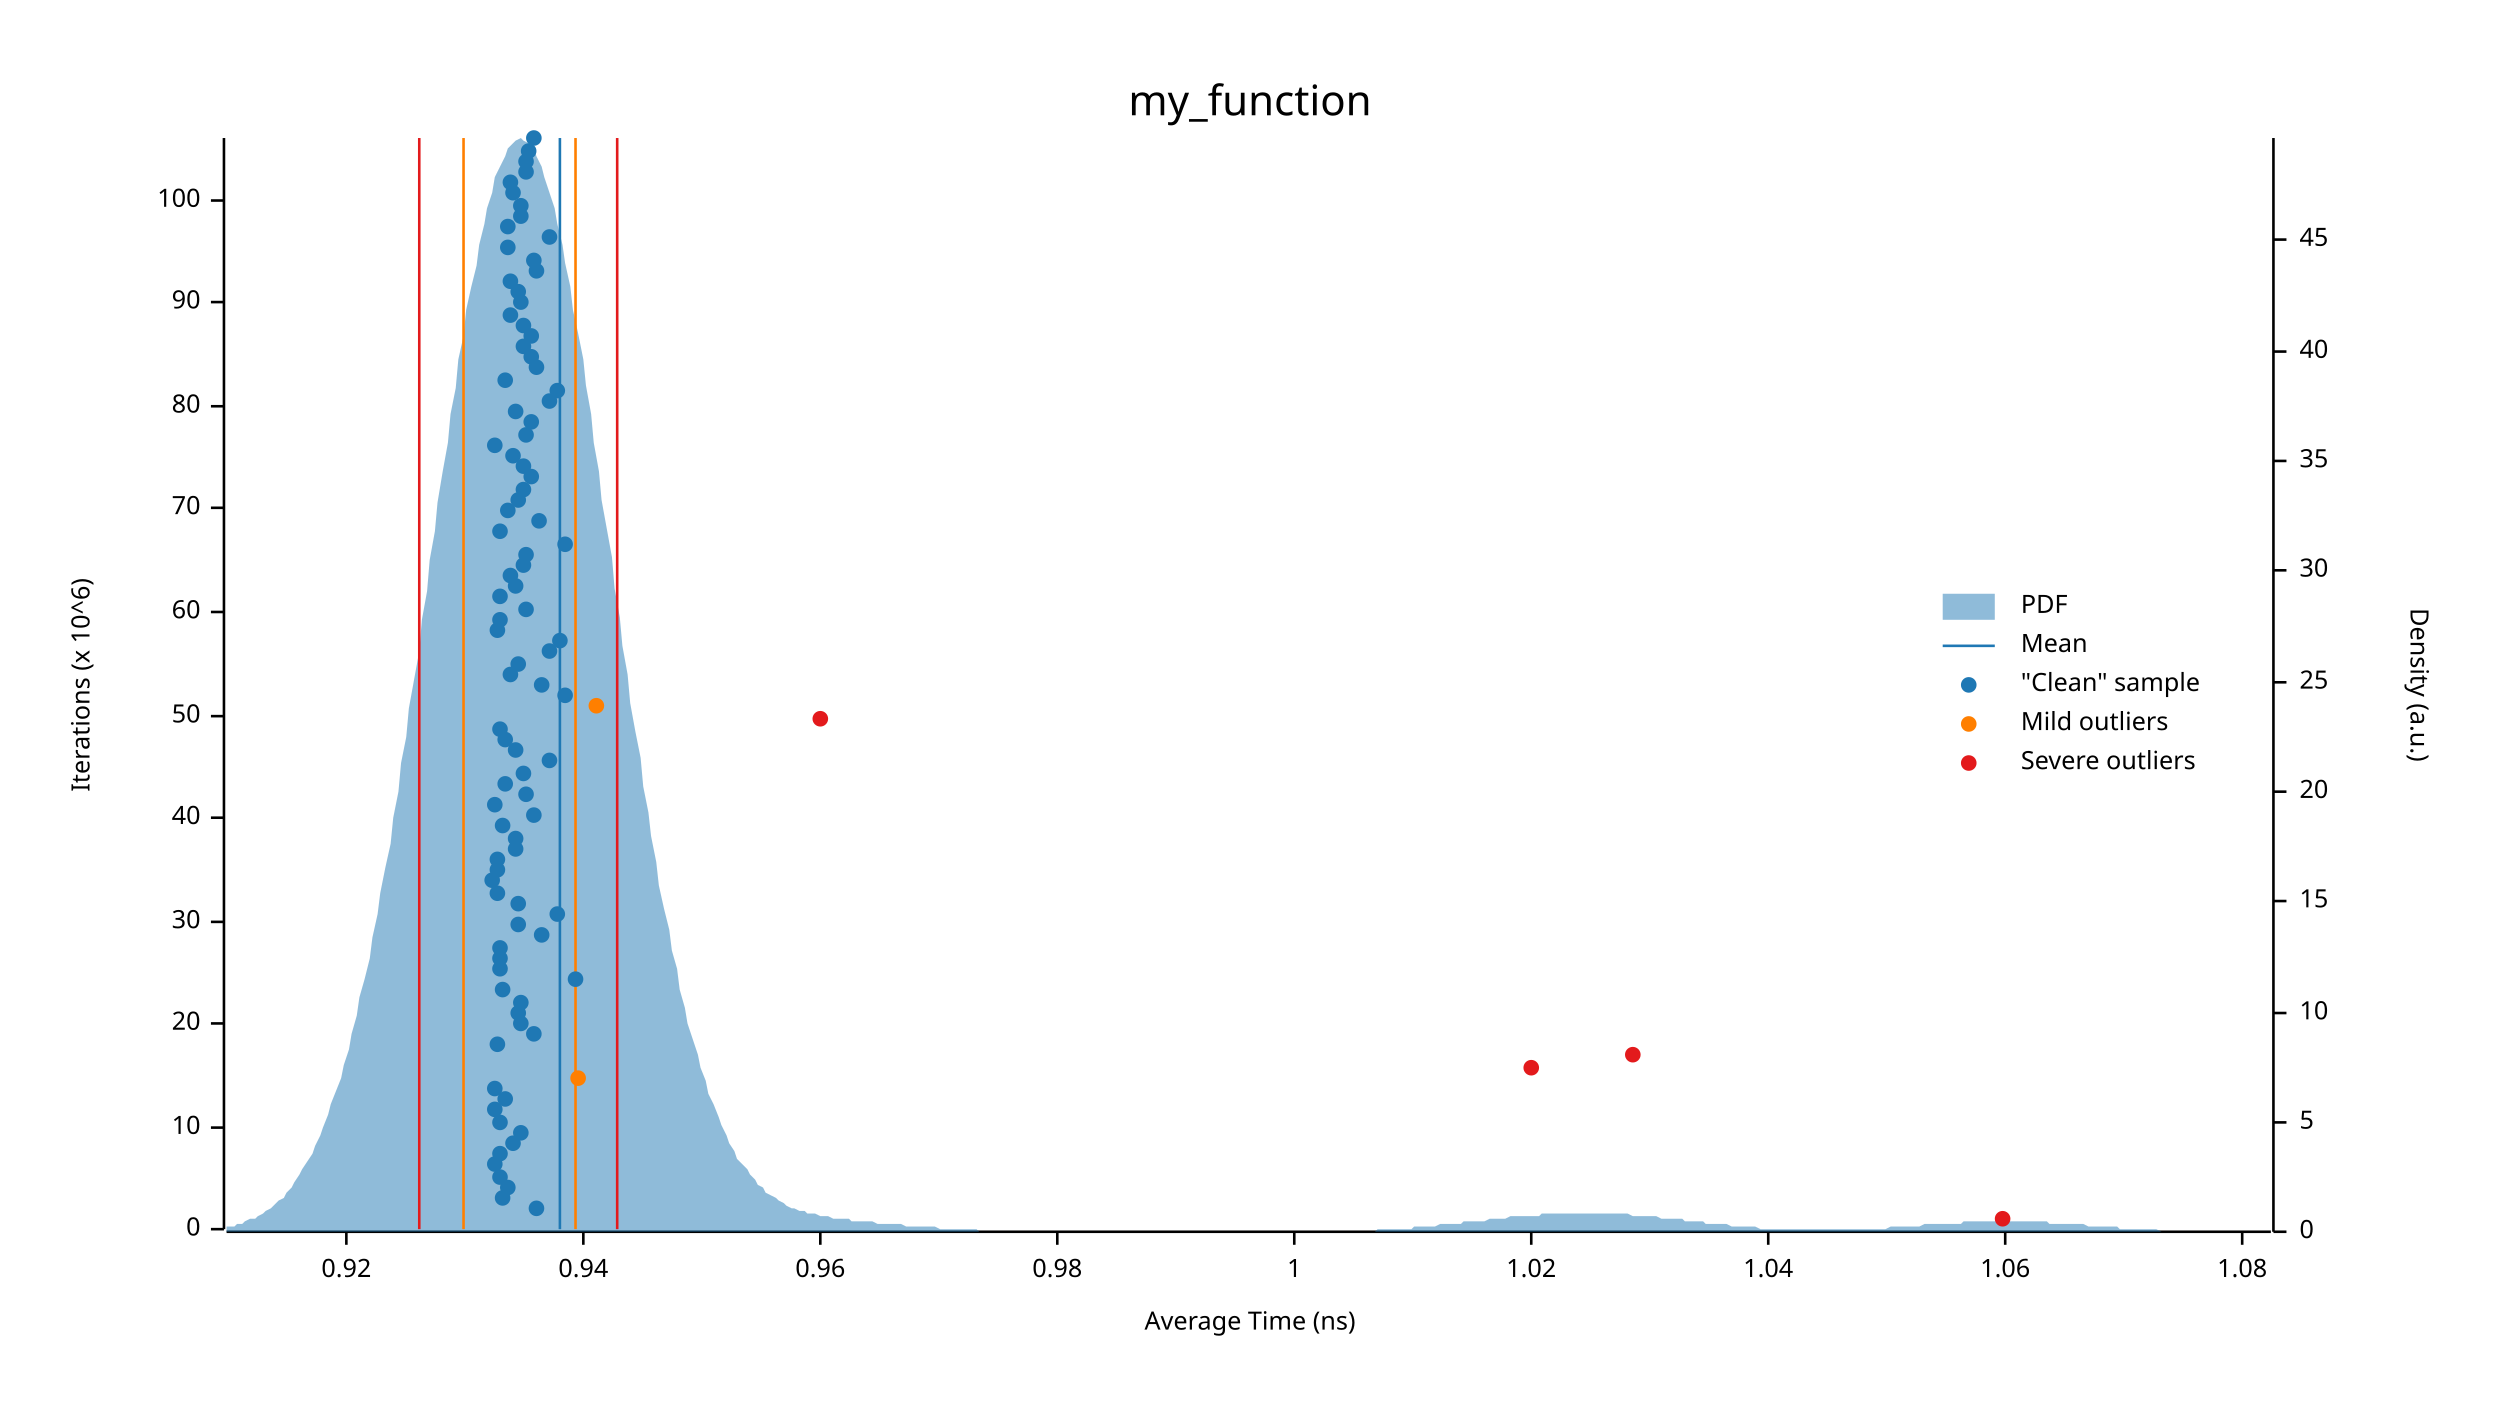
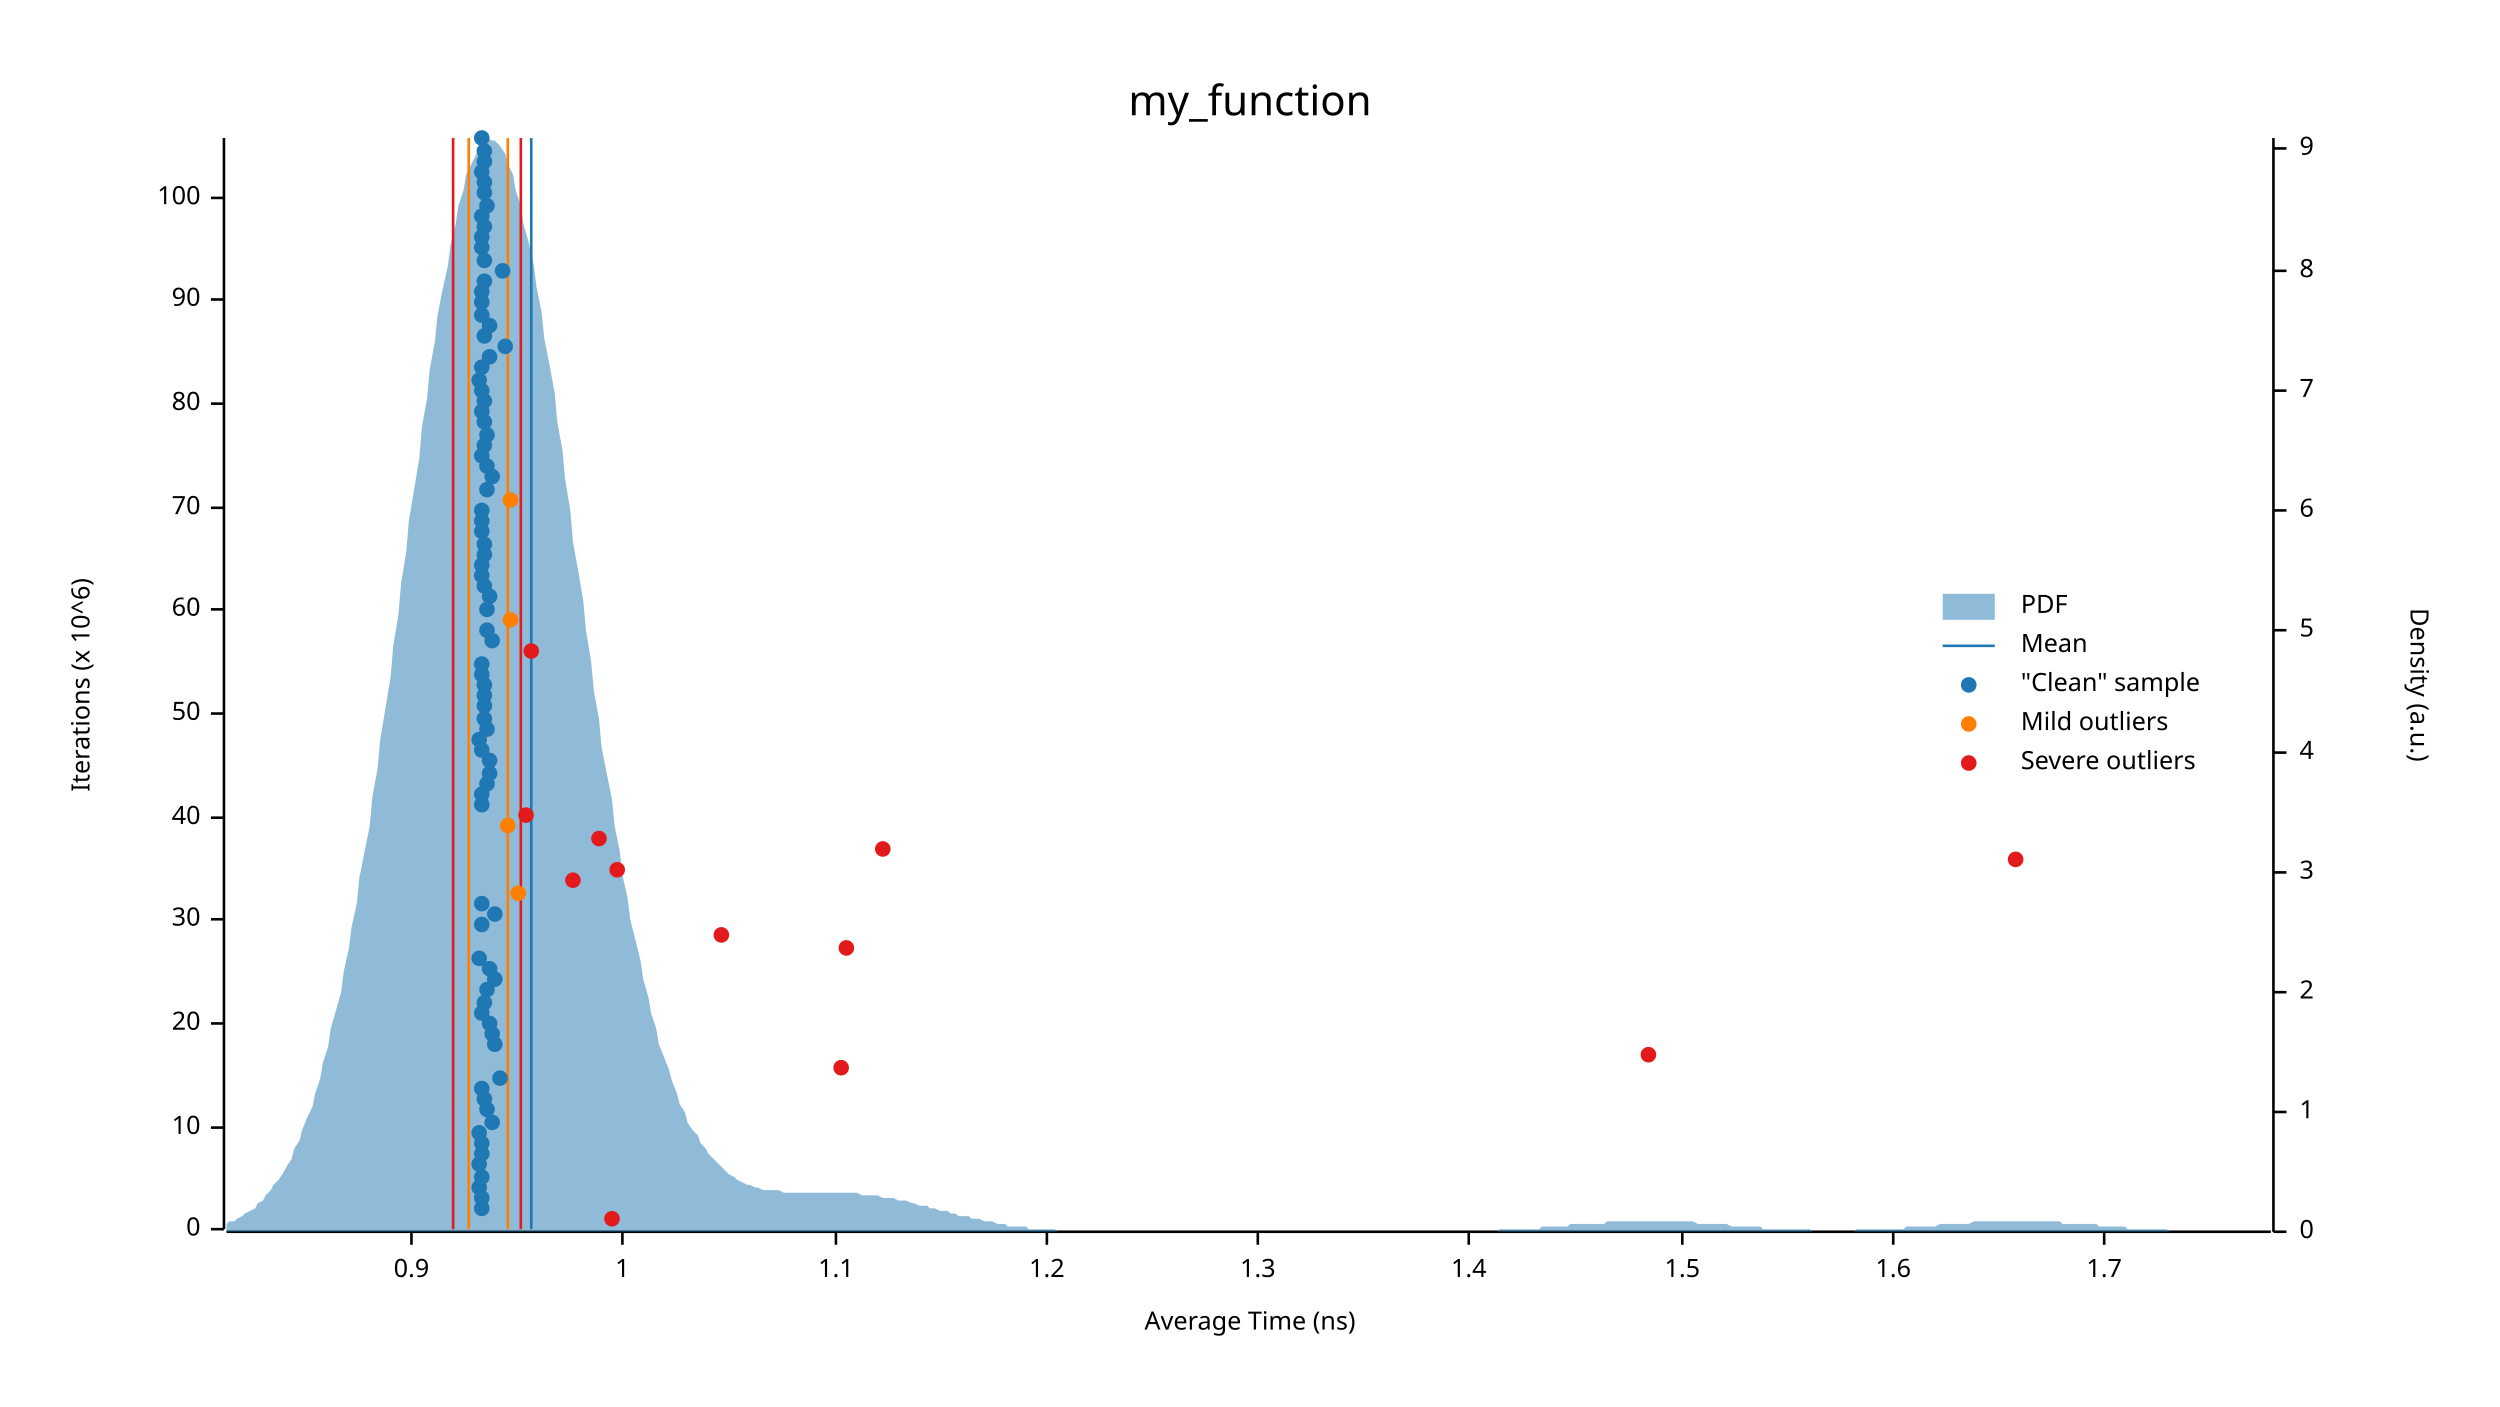
<svg xmlns="http://www.w3.org/2000/svg" width="960" height="540" viewBox="0 0 960 540">
  <text x="480" y="32" dy="0.76em" text-anchor="middle" font-family="sans-serif" font-size="16.129" opacity="1" fill="#000000">
my_function
</text>
  <text x="27" y="263" dy="0.76em" text-anchor="middle" font-family="sans-serif" font-size="9.677" opacity="1" fill="#000000" transform="rotate(270, 27, 263)">
Iterations (x 10^6)
</text>
  <text x="480" y="513" dy="-0.5ex" text-anchor="middle" font-family="sans-serif" font-size="9.677" opacity="1" fill="#000000">
Average Time (ns)
</text>
  <polyline fill="none" opacity="1" stroke="#000000" stroke-width="1" points="86,53 86,472 " />
  <text x="77" y="472" dy="0.5ex" text-anchor="end" font-family="sans-serif" font-size="9.677" opacity="1" fill="#000000">
0
</text>
  <polyline fill="none" opacity="1" stroke="#000000" stroke-width="1" points="81,472 86,472 " />
  <text x="77" y="433" dy="0.5ex" text-anchor="end" font-family="sans-serif" font-size="9.677" opacity="1" fill="#000000">
10
</text>
  <polyline fill="none" opacity="1" stroke="#000000" stroke-width="1" points="81,433 86,433 " />
  <text x="77" y="393" dy="0.5ex" text-anchor="end" font-family="sans-serif" font-size="9.677" opacity="1" fill="#000000">
20
</text>
  <polyline fill="none" opacity="1" stroke="#000000" stroke-width="1" points="81,393 86,393 " />
-   <text x="77" y="354" dy="0.5ex" text-anchor="end" font-family="sans-serif" font-size="9.677" opacity="1" fill="#000000">
+   <text x="77" y="353" dy="0.5ex" text-anchor="end" font-family="sans-serif" font-size="9.677" opacity="1" fill="#000000">
30
</text>
-   <polyline fill="none" opacity="1" stroke="#000000" stroke-width="1" points="81,354 86,354 " />
+   <polyline fill="none" opacity="1" stroke="#000000" stroke-width="1" points="81,353 86,353 " />
  <text x="77" y="314" dy="0.5ex" text-anchor="end" font-family="sans-serif" font-size="9.677" opacity="1" fill="#000000">
40
</text>
  <polyline fill="none" opacity="1" stroke="#000000" stroke-width="1" points="81,314 86,314 " />
-   <text x="77" y="275" dy="0.5ex" text-anchor="end" font-family="sans-serif" font-size="9.677" opacity="1" fill="#000000">
+   <text x="77" y="274" dy="0.5ex" text-anchor="end" font-family="sans-serif" font-size="9.677" opacity="1" fill="#000000">
50
</text>
-   <polyline fill="none" opacity="1" stroke="#000000" stroke-width="1" points="81,275 86,275 " />
-   <text x="77" y="235" dy="0.5ex" text-anchor="end" font-family="sans-serif" font-size="9.677" opacity="1" fill="#000000">
+   <polyline fill="none" opacity="1" stroke="#000000" stroke-width="1" points="81,274 86,274 " />
+   <text x="77" y="234" dy="0.5ex" text-anchor="end" font-family="sans-serif" font-size="9.677" opacity="1" fill="#000000">
60
</text>
-   <polyline fill="none" opacity="1" stroke="#000000" stroke-width="1" points="81,235 86,235 " />
+   <polyline fill="none" opacity="1" stroke="#000000" stroke-width="1" points="81,234 86,234 " />
  <text x="77" y="195" dy="0.5ex" text-anchor="end" font-family="sans-serif" font-size="9.677" opacity="1" fill="#000000">
70
</text>
  <polyline fill="none" opacity="1" stroke="#000000" stroke-width="1" points="81,195 86,195 " />
-   <text x="77" y="156" dy="0.5ex" text-anchor="end" font-family="sans-serif" font-size="9.677" opacity="1" fill="#000000">
+   <text x="77" y="155" dy="0.5ex" text-anchor="end" font-family="sans-serif" font-size="9.677" opacity="1" fill="#000000">
80
</text>
-   <polyline fill="none" opacity="1" stroke="#000000" stroke-width="1" points="81,156 86,156 " />
-   <text x="77" y="116" dy="0.5ex" text-anchor="end" font-family="sans-serif" font-size="9.677" opacity="1" fill="#000000">
+   <polyline fill="none" opacity="1" stroke="#000000" stroke-width="1" points="81,155 86,155 " />
+   <text x="77" y="115" dy="0.5ex" text-anchor="end" font-family="sans-serif" font-size="9.677" opacity="1" fill="#000000">
90
</text>
-   <polyline fill="none" opacity="1" stroke="#000000" stroke-width="1" points="81,116 86,116 " />
-   <text x="77" y="77" dy="0.5ex" text-anchor="end" font-family="sans-serif" font-size="9.677" opacity="1" fill="#000000">
+   <polyline fill="none" opacity="1" stroke="#000000" stroke-width="1" points="81,115 86,115 " />
+   <text x="77" y="76" dy="0.5ex" text-anchor="end" font-family="sans-serif" font-size="9.677" opacity="1" fill="#000000">
100
</text>
-   <polyline fill="none" opacity="1" stroke="#000000" stroke-width="1" points="81,77 86,77 " />
+   <polyline fill="none" opacity="1" stroke="#000000" stroke-width="1" points="81,76 86,76 " />
  <polyline fill="none" opacity="1" stroke="#000000" stroke-width="1" points="87,473 872,473 " />
-   <text x="133" y="483" dy="0.76em" text-anchor="middle" font-family="sans-serif" font-size="9.677" opacity="1" fill="#000000">
- 0.92
- </text>
-   <polyline fill="none" opacity="1" stroke="#000000" stroke-width="1" points="133,473 133,478 " />
-   <text x="224" y="483" dy="0.76em" text-anchor="middle" font-family="sans-serif" font-size="9.677" opacity="1" fill="#000000">
- 0.94
- </text>
-   <polyline fill="none" opacity="1" stroke="#000000" stroke-width="1" points="224,473 224,478 " />
-   <text x="315" y="483" dy="0.76em" text-anchor="middle" font-family="sans-serif" font-size="9.677" opacity="1" fill="#000000">
- 0.96
- </text>
-   <polyline fill="none" opacity="1" stroke="#000000" stroke-width="1" points="315,473 315,478 " />
-   <text x="406" y="483" dy="0.76em" text-anchor="middle" font-family="sans-serif" font-size="9.677" opacity="1" fill="#000000">
- 0.98
- </text>
-   <polyline fill="none" opacity="1" stroke="#000000" stroke-width="1" points="406,473 406,478 " />
-   <text x="497" y="483" dy="0.76em" text-anchor="middle" font-family="sans-serif" font-size="9.677" opacity="1" fill="#000000">
+   <text x="158" y="483" dy="0.76em" text-anchor="middle" font-family="sans-serif" font-size="9.677" opacity="1" fill="#000000">
+ 0.9
+ </text>
+   <polyline fill="none" opacity="1" stroke="#000000" stroke-width="1" points="158,473 158,478 " />
+   <text x="239" y="483" dy="0.76em" text-anchor="middle" font-family="sans-serif" font-size="9.677" opacity="1" fill="#000000">
1
</text>
-   <polyline fill="none" opacity="1" stroke="#000000" stroke-width="1" points="497,473 497,478 " />
-   <text x="588" y="483" dy="0.76em" text-anchor="middle" font-family="sans-serif" font-size="9.677" opacity="1" fill="#000000">
- 1.02
- </text>
-   <polyline fill="none" opacity="1" stroke="#000000" stroke-width="1" points="588,473 588,478 " />
-   <text x="679" y="483" dy="0.76em" text-anchor="middle" font-family="sans-serif" font-size="9.677" opacity="1" fill="#000000">
- 1.04
- </text>
-   <polyline fill="none" opacity="1" stroke="#000000" stroke-width="1" points="679,473 679,478 " />
-   <text x="770" y="483" dy="0.76em" text-anchor="middle" font-family="sans-serif" font-size="9.677" opacity="1" fill="#000000">
- 1.06
- </text>
-   <polyline fill="none" opacity="1" stroke="#000000" stroke-width="1" points="770,473 770,478 " />
-   <text x="861" y="483" dy="0.76em" text-anchor="middle" font-family="sans-serif" font-size="9.677" opacity="1" fill="#000000">
- 1.08
- </text>
-   <polyline fill="none" opacity="1" stroke="#000000" stroke-width="1" points="861,473 861,478 " />
+   <polyline fill="none" opacity="1" stroke="#000000" stroke-width="1" points="239,473 239,478 " />
+   <text x="321" y="483" dy="0.76em" text-anchor="middle" font-family="sans-serif" font-size="9.677" opacity="1" fill="#000000">
+ 1.1
+ </text>
+   <polyline fill="none" opacity="1" stroke="#000000" stroke-width="1" points="321,473 321,478 " />
+   <text x="402" y="483" dy="0.76em" text-anchor="middle" font-family="sans-serif" font-size="9.677" opacity="1" fill="#000000">
+ 1.2
+ </text>
+   <polyline fill="none" opacity="1" stroke="#000000" stroke-width="1" points="402,473 402,478 " />
+   <text x="483" y="483" dy="0.76em" text-anchor="middle" font-family="sans-serif" font-size="9.677" opacity="1" fill="#000000">
+ 1.3
+ </text>
+   <polyline fill="none" opacity="1" stroke="#000000" stroke-width="1" points="483,473 483,478 " />
+   <text x="564" y="483" dy="0.76em" text-anchor="middle" font-family="sans-serif" font-size="9.677" opacity="1" fill="#000000">
+ 1.4
+ </text>
+   <polyline fill="none" opacity="1" stroke="#000000" stroke-width="1" points="564,473 564,478 " />
+   <text x="646" y="483" dy="0.76em" text-anchor="middle" font-family="sans-serif" font-size="9.677" opacity="1" fill="#000000">
+ 1.5
+ </text>
+   <polyline fill="none" opacity="1" stroke="#000000" stroke-width="1" points="646,473 646,478 " />
+   <text x="727" y="483" dy="0.76em" text-anchor="middle" font-family="sans-serif" font-size="9.677" opacity="1" fill="#000000">
+ 1.6
+ </text>
+   <polyline fill="none" opacity="1" stroke="#000000" stroke-width="1" points="727,473 727,478 " />
+   <text x="808" y="483" dy="0.76em" text-anchor="middle" font-family="sans-serif" font-size="9.677" opacity="1" fill="#000000">
+ 1.7
+ </text>
+   <polyline fill="none" opacity="1" stroke="#000000" stroke-width="1" points="808,473 808,478 " />
  <text x="933" y="263" dy="0.76em" text-anchor="middle" font-family="sans-serif" font-size="9.677" opacity="1" fill="#000000" transform="rotate(90, 933, 263)">
Density (a.u.)
</text>
  <polyline fill="none" opacity="1" stroke="#000000" stroke-width="1" points="873,53 873,473 " />
  <text x="883" y="473" dy="0.5ex" text-anchor="start" font-family="sans-serif" font-size="9.677" opacity="1" fill="#000000">
0
</text>
  <polyline fill="none" opacity="1" stroke="#000000" stroke-width="1" points="873,473 878,473 " />
-   <text x="883" y="431" dy="0.5ex" text-anchor="start" font-family="sans-serif" font-size="9.677" opacity="1" fill="#000000">
+   <text x="883" y="427" dy="0.5ex" text-anchor="start" font-family="sans-serif" font-size="9.677" opacity="1" fill="#000000">
+ 1
+ </text>
+   <polyline fill="none" opacity="1" stroke="#000000" stroke-width="1" points="873,427 878,427 " />
+   <text x="883" y="381" dy="0.5ex" text-anchor="start" font-family="sans-serif" font-size="9.677" opacity="1" fill="#000000">
+ 2
+ </text>
+   <polyline fill="none" opacity="1" stroke="#000000" stroke-width="1" points="873,381 878,381 " />
+   <text x="883" y="335" dy="0.5ex" text-anchor="start" font-family="sans-serif" font-size="9.677" opacity="1" fill="#000000">
+ 3
+ </text>
+   <polyline fill="none" opacity="1" stroke="#000000" stroke-width="1" points="873,335 878,335 " />
+   <text x="883" y="289" dy="0.5ex" text-anchor="start" font-family="sans-serif" font-size="9.677" opacity="1" fill="#000000">
+ 4
+ </text>
+   <polyline fill="none" opacity="1" stroke="#000000" stroke-width="1" points="873,289 878,289 " />
+   <text x="883" y="242" dy="0.5ex" text-anchor="start" font-family="sans-serif" font-size="9.677" opacity="1" fill="#000000">
5
</text>
-   <polyline fill="none" opacity="1" stroke="#000000" stroke-width="1" points="873,431 878,431 " />
-   <text x="883" y="389" dy="0.5ex" text-anchor="start" font-family="sans-serif" font-size="9.677" opacity="1" fill="#000000">
- 10
- </text>
-   <polyline fill="none" opacity="1" stroke="#000000" stroke-width="1" points="873,389 878,389 " />
-   <text x="883" y="346" dy="0.5ex" text-anchor="start" font-family="sans-serif" font-size="9.677" opacity="1" fill="#000000">
- 15
- </text>
-   <polyline fill="none" opacity="1" stroke="#000000" stroke-width="1" points="873,346 878,346 " />
-   <text x="883" y="304" dy="0.5ex" text-anchor="start" font-family="sans-serif" font-size="9.677" opacity="1" fill="#000000">
- 20
- </text>
-   <polyline fill="none" opacity="1" stroke="#000000" stroke-width="1" points="873,304 878,304 " />
-   <text x="883" y="262" dy="0.5ex" text-anchor="start" font-family="sans-serif" font-size="9.677" opacity="1" fill="#000000">
- 25
- </text>
-   <polyline fill="none" opacity="1" stroke="#000000" stroke-width="1" points="873,262 878,262 " />
-   <text x="883" y="219" dy="0.5ex" text-anchor="start" font-family="sans-serif" font-size="9.677" opacity="1" fill="#000000">
- 30
- </text>
-   <polyline fill="none" opacity="1" stroke="#000000" stroke-width="1" points="873,219 878,219 " />
-   <text x="883" y="177" dy="0.5ex" text-anchor="start" font-family="sans-serif" font-size="9.677" opacity="1" fill="#000000">
- 35
- </text>
-   <polyline fill="none" opacity="1" stroke="#000000" stroke-width="1" points="873,177 878,177 " />
-   <text x="883" y="135" dy="0.5ex" text-anchor="start" font-family="sans-serif" font-size="9.677" opacity="1" fill="#000000">
- 40
- </text>
-   <polyline fill="none" opacity="1" stroke="#000000" stroke-width="1" points="873,135 878,135 " />
-   <text x="883" y="92" dy="0.5ex" text-anchor="start" font-family="sans-serif" font-size="9.677" opacity="1" fill="#000000">
- 45
- </text>
-   <polyline fill="none" opacity="1" stroke="#000000" stroke-width="1" points="873,92 878,92 " />
-   <polygon opacity="0.5" fill="#1F78B4" points="87,471 88,471 90,471 91,470 93,470 94,469 96,468 98,468 99,467 101,466 102,465 104,464 105,463 107,461 109,460 110,458 112,456 113,454 115,451 116,449 118,446 120,443 121,440 123,436 124,433 126,428 127,424 129,419 131,414 132,409 134,403 135,397 137,390 138,383 140,376 142,368 143,360 145,351 146,343 148,333 150,324 151,314 153,304 154,293 156,283 157,272 159,261 161,250 162,238 164,227 165,215 167,204 168,193 170,181 172,170 173,159 175,149 176,138 178,129 179,119 181,110 183,102 184,94 186,86 187,80 189,74 190,68 192,64 194,60 195,57 197,55 198,54 200,53 201,54 203,55 205,57 206,60 208,64 209,68 211,74 213,80 214,86 216,94 217,101 219,110 220,119 222,128 224,138 225,148 227,159 228,170 230,181 231,192 233,203 235,214 236,226 238,237 239,248 241,259 242,270 244,281 246,291 247,302 249,312 250,321 252,331 253,340 255,349 257,357 258,365 260,372 261,380 263,387 264,393 266,399 268,405 269,410 271,415 272,420 274,424 276,429 277,432 279,436 280,439 282,442 283,445 285,447 287,449 288,451 290,453 291,455 293,456 294,458 296,459 298,460 299,461 301,462 302,463 304,464 305,464 307,465 309,465 310,466 312,466 313,466 315,467 316,467 318,467 320,468 321,468 323,468 324,468 326,468 327,469 329,469 331,469 332,469 334,469 335,469 337,470 339,470 340,470 342,470 343,470 345,470 346,470 348,471 350,471 351,471 353,471 354,471 356,471 357,471 359,471 361,472 362,472 364,472 365,472 367,472 368,472 370,472 372,472 373,472 375,472 376,473 378,473 379,473 381,473 383,473 384,473 386,473 387,473 389,473 391,473 392,473 394,473 395,473 397,473 398,473 400,473 402,473 403,473 405,473 406,473 408,473 409,473 411,473 413,473 414,473 416,473 417,473 419,473 420,473 422,473 424,473 425,473 427,473 428,473 430,473 431,473 433,473 435,473 436,473 438,473 439,473 441,473 442,473 444,473 446,473 447,473 449,473 450,473 452,473 454,473 455,473 457,473 458,473 460,473 461,473 463,473 465,473 466,473 468,473 469,473 471,473 472,473 474,473 476,473 477,473 479,473 480,473 482,473 483,473 485,473 487,473 488,473 490,473 491,473 493,473 494,473 496,473 498,473 499,473 501,473 502,473 504,473 505,473 507,473 509,473 510,473 512,473 513,473 515,473 517,473 518,473 520,473 521,473 523,473 524,473 526,473 528,473 529,472 531,472 532,472 534,472 535,472 537,472 539,472 540,472 542,472 543,471 545,471 546,471 548,471 550,471 551,471 553,470 554,470 556,470 557,470 559,470 561,470 562,469 564,469 565,469 567,469 568,469 570,469 572,468 573,468 575,468 576,468 578,468 580,467 581,467 583,467 584,467 586,467 587,467 589,467 591,467 592,466 594,466 595,466 597,466 598,466 600,466 602,466 603,466 605,466 606,466 608,466 609,466 611,466 613,466 614,466 616,466 617,466 619,466 620,466 622,466 624,466 625,466 627,467 628,467 630,467 632,467 633,467 635,467 636,467 638,468 639,468 641,468 643,468 644,468 646,468 647,469 649,469 650,469 652,469 654,469 655,470 657,470 658,470 660,470 661,470 663,470 665,471 666,471 668,471 669,471 671,471 672,471 674,471 676,472 677,472 679,472 680,472 682,472 683,472 685,472 687,472 688,472 690,472 691,472 693,472 695,472 696,472 698,472 699,472 701,472 702,472 704,472 706,472 707,472 709,472 710,472 712,472 713,472 715,472 717,472 718,472 720,472 721,472 723,472 724,472 726,471 728,471 729,471 731,471 732,471 734,471 735,471 737,471 739,470 740,470 742,470 743,470 745,470 746,470 748,470 750,470 751,470 753,470 754,469 756,469 758,469 759,469 761,469 762,469 764,469 765,469 767,469 769,469 770,469 772,469 773,469 775,469 776,469 778,469 780,469 781,469 783,469 784,469 786,469 787,470 789,470 791,470 792,470 794,470 795,470 797,470 798,470 800,470 802,471 803,471 805,471 806,471 808,471 809,471 811,471 813,471 814,472 816,472 817,472 819,472 821,472 822,472 824,472 825,472 827,472 828,472 830,473 832,473 833,473 835,473 836,473 838,473 839,473 841,473 843,473 844,473 846,473 847,473 849,473 850,473 852,473 854,473 855,473 857,473 858,473 860,473 861,473 863,473 865,473 866,473 868,473 869,473 871,473 873,473 873,473 87,473 " />
-   <polyline fill="none" opacity="1" stroke="#1F78B4" stroke-width="1" points="215,472 215,53 " />
-   <polyline fill="none" opacity="1" stroke="#FF7F00" stroke-width="1" points="178,472 178,53 " />
-   <polyline fill="none" opacity="1" stroke="#FF7F00" stroke-width="1" points="221,472 221,53 " />
-   <polyline fill="none" opacity="1" stroke="#E31A1C" stroke-width="1" points="161,472 161,53 " />
-   <polyline fill="none" opacity="1" stroke="#E31A1C" stroke-width="1" points="237,472 237,53 " />
-   <circle cx="206" cy="464" r="3" opacity="1" fill="#1F78B4" stroke="none" stroke-width="1" />
-   <circle cx="193" cy="460" r="3" opacity="1" fill="#1F78B4" stroke="none" stroke-width="1" />
-   <circle cx="195" cy="456" r="3" opacity="1" fill="#1F78B4" stroke="none" stroke-width="1" />
-   <circle cx="192" cy="452" r="3" opacity="1" fill="#1F78B4" stroke="none" stroke-width="1" />
-   <circle cx="190" cy="447" r="3" opacity="1" fill="#1F78B4" stroke="none" stroke-width="1" />
-   <circle cx="192" cy="443" r="3" opacity="1" fill="#1F78B4" stroke="none" stroke-width="1" />
-   <circle cx="197" cy="439" r="3" opacity="1" fill="#1F78B4" stroke="none" stroke-width="1" />
-   <circle cx="200" cy="435" r="3" opacity="1" fill="#1F78B4" stroke="none" stroke-width="1" />
-   <circle cx="192" cy="431" r="3" opacity="1" fill="#1F78B4" stroke="none" stroke-width="1" />
-   <circle cx="190" cy="426" r="3" opacity="1" fill="#1F78B4" stroke="none" stroke-width="1" />
-   <circle cx="194" cy="422" r="3" opacity="1" fill="#1F78B4" stroke="none" stroke-width="1" />
-   <circle cx="190" cy="418" r="3" opacity="1" fill="#1F78B4" stroke="none" stroke-width="1" />
-   <circle cx="191" cy="401" r="3" opacity="1" fill="#1F78B4" stroke="none" stroke-width="1" />
-   <circle cx="205" cy="397" r="3" opacity="1" fill="#1F78B4" stroke="none" stroke-width="1" />
-   <circle cx="200" cy="393" r="3" opacity="1" fill="#1F78B4" stroke="none" stroke-width="1" />
-   <circle cx="199" cy="389" r="3" opacity="1" fill="#1F78B4" stroke="none" stroke-width="1" />
-   <circle cx="200" cy="385" r="3" opacity="1" fill="#1F78B4" stroke="none" stroke-width="1" />
-   <circle cx="193" cy="380" r="3" opacity="1" fill="#1F78B4" stroke="none" stroke-width="1" />
-   <circle cx="221" cy="376" r="3" opacity="1" fill="#1F78B4" stroke="none" stroke-width="1" />
-   <circle cx="192" cy="372" r="3" opacity="1" fill="#1F78B4" stroke="none" stroke-width="1" />
-   <circle cx="192" cy="368" r="3" opacity="1" fill="#1F78B4" stroke="none" stroke-width="1" />
-   <circle cx="192" cy="364" r="3" opacity="1" fill="#1F78B4" stroke="none" stroke-width="1" />
-   <circle cx="208" cy="359" r="3" opacity="1" fill="#1F78B4" stroke="none" stroke-width="1" />
-   <circle cx="199" cy="355" r="3" opacity="1" fill="#1F78B4" stroke="none" stroke-width="1" />
-   <circle cx="214" cy="351" r="3" opacity="1" fill="#1F78B4" stroke="none" stroke-width="1" />
-   <circle cx="199" cy="347" r="3" opacity="1" fill="#1F78B4" stroke="none" stroke-width="1" />
-   <circle cx="191" cy="343" r="3" opacity="1" fill="#1F78B4" stroke="none" stroke-width="1" />
-   <circle cx="189" cy="338" r="3" opacity="1" fill="#1F78B4" stroke="none" stroke-width="1" />
-   <circle cx="191" cy="334" r="3" opacity="1" fill="#1F78B4" stroke="none" stroke-width="1" />
-   <circle cx="191" cy="330" r="3" opacity="1" fill="#1F78B4" stroke="none" stroke-width="1" />
-   <circle cx="198" cy="326" r="3" opacity="1" fill="#1F78B4" stroke="none" stroke-width="1" />
-   <circle cx="198" cy="322" r="3" opacity="1" fill="#1F78B4" stroke="none" stroke-width="1" />
-   <circle cx="193" cy="317" r="3" opacity="1" fill="#1F78B4" stroke="none" stroke-width="1" />
-   <circle cx="205" cy="313" r="3" opacity="1" fill="#1F78B4" stroke="none" stroke-width="1" />
-   <circle cx="190" cy="309" r="3" opacity="1" fill="#1F78B4" stroke="none" stroke-width="1" />
-   <circle cx="202" cy="305" r="3" opacity="1" fill="#1F78B4" stroke="none" stroke-width="1" />
-   <circle cx="194" cy="301" r="3" opacity="1" fill="#1F78B4" stroke="none" stroke-width="1" />
-   <circle cx="201" cy="297" r="3" opacity="1" fill="#1F78B4" stroke="none" stroke-width="1" />
-   <circle cx="211" cy="292" r="3" opacity="1" fill="#1F78B4" stroke="none" stroke-width="1" />
-   <circle cx="198" cy="288" r="3" opacity="1" fill="#1F78B4" stroke="none" stroke-width="1" />
-   <circle cx="194" cy="284" r="3" opacity="1" fill="#1F78B4" stroke="none" stroke-width="1" />
-   <circle cx="192" cy="280" r="3" opacity="1" fill="#1F78B4" stroke="none" stroke-width="1" />
-   <circle cx="217" cy="267" r="3" opacity="1" fill="#1F78B4" stroke="none" stroke-width="1" />
-   <circle cx="208" cy="263" r="3" opacity="1" fill="#1F78B4" stroke="none" stroke-width="1" />
-   <circle cx="196" cy="259" r="3" opacity="1" fill="#1F78B4" stroke="none" stroke-width="1" />
-   <circle cx="199" cy="255" r="3" opacity="1" fill="#1F78B4" stroke="none" stroke-width="1" />
-   <circle cx="211" cy="250" r="3" opacity="1" fill="#1F78B4" stroke="none" stroke-width="1" />
-   <circle cx="215" cy="246" r="3" opacity="1" fill="#1F78B4" stroke="none" stroke-width="1" />
-   <circle cx="191" cy="242" r="3" opacity="1" fill="#1F78B4" stroke="none" stroke-width="1" />
-   <circle cx="192" cy="238" r="3" opacity="1" fill="#1F78B4" stroke="none" stroke-width="1" />
-   <circle cx="202" cy="234" r="3" opacity="1" fill="#1F78B4" stroke="none" stroke-width="1" />
-   <circle cx="192" cy="229" r="3" opacity="1" fill="#1F78B4" stroke="none" stroke-width="1" />
-   <circle cx="198" cy="225" r="3" opacity="1" fill="#1F78B4" stroke="none" stroke-width="1" />
-   <circle cx="196" cy="221" r="3" opacity="1" fill="#1F78B4" stroke="none" stroke-width="1" />
-   <circle cx="201" cy="217" r="3" opacity="1" fill="#1F78B4" stroke="none" stroke-width="1" />
-   <circle cx="202" cy="213" r="3" opacity="1" fill="#1F78B4" stroke="none" stroke-width="1" />
-   <circle cx="217" cy="209" r="3" opacity="1" fill="#1F78B4" stroke="none" stroke-width="1" />
-   <circle cx="192" cy="204" r="3" opacity="1" fill="#1F78B4" stroke="none" stroke-width="1" />
-   <circle cx="207" cy="200" r="3" opacity="1" fill="#1F78B4" stroke="none" stroke-width="1" />
-   <circle cx="195" cy="196" r="3" opacity="1" fill="#1F78B4" stroke="none" stroke-width="1" />
-   <circle cx="199" cy="192" r="3" opacity="1" fill="#1F78B4" stroke="none" stroke-width="1" />
-   <circle cx="201" cy="188" r="3" opacity="1" fill="#1F78B4" stroke="none" stroke-width="1" />
-   <circle cx="204" cy="183" r="3" opacity="1" fill="#1F78B4" stroke="none" stroke-width="1" />
-   <circle cx="201" cy="179" r="3" opacity="1" fill="#1F78B4" stroke="none" stroke-width="1" />
-   <circle cx="197" cy="175" r="3" opacity="1" fill="#1F78B4" stroke="none" stroke-width="1" />
-   <circle cx="190" cy="171" r="3" opacity="1" fill="#1F78B4" stroke="none" stroke-width="1" />
-   <circle cx="202" cy="167" r="3" opacity="1" fill="#1F78B4" stroke="none" stroke-width="1" />
-   <circle cx="204" cy="162" r="3" opacity="1" fill="#1F78B4" stroke="none" stroke-width="1" />
-   <circle cx="198" cy="158" r="3" opacity="1" fill="#1F78B4" stroke="none" stroke-width="1" />
-   <circle cx="211" cy="154" r="3" opacity="1" fill="#1F78B4" stroke="none" stroke-width="1" />
-   <circle cx="214" cy="150" r="3" opacity="1" fill="#1F78B4" stroke="none" stroke-width="1" />
-   <circle cx="194" cy="146" r="3" opacity="1" fill="#1F78B4" stroke="none" stroke-width="1" />
-   <circle cx="206" cy="141" r="3" opacity="1" fill="#1F78B4" stroke="none" stroke-width="1" />
-   <circle cx="204" cy="137" r="3" opacity="1" fill="#1F78B4" stroke="none" stroke-width="1" />
-   <circle cx="201" cy="133" r="3" opacity="1" fill="#1F78B4" stroke="none" stroke-width="1" />
-   <circle cx="204" cy="129" r="3" opacity="1" fill="#1F78B4" stroke="none" stroke-width="1" />
-   <circle cx="201" cy="125" r="3" opacity="1" fill="#1F78B4" stroke="none" stroke-width="1" />
-   <circle cx="196" cy="121" r="3" opacity="1" fill="#1F78B4" stroke="none" stroke-width="1" />
-   <circle cx="200" cy="116" r="3" opacity="1" fill="#1F78B4" stroke="none" stroke-width="1" />
-   <circle cx="199" cy="112" r="3" opacity="1" fill="#1F78B4" stroke="none" stroke-width="1" />
-   <circle cx="196" cy="108" r="3" opacity="1" fill="#1F78B4" stroke="none" stroke-width="1" />
-   <circle cx="206" cy="104" r="3" opacity="1" fill="#1F78B4" stroke="none" stroke-width="1" />
-   <circle cx="205" cy="100" r="3" opacity="1" fill="#1F78B4" stroke="none" stroke-width="1" />
-   <circle cx="195" cy="95" r="3" opacity="1" fill="#1F78B4" stroke="none" stroke-width="1" />
-   <circle cx="211" cy="91" r="3" opacity="1" fill="#1F78B4" stroke="none" stroke-width="1" />
-   <circle cx="195" cy="87" r="3" opacity="1" fill="#1F78B4" stroke="none" stroke-width="1" />
-   <circle cx="200" cy="83" r="3" opacity="1" fill="#1F78B4" stroke="none" stroke-width="1" />
-   <circle cx="200" cy="79" r="3" opacity="1" fill="#1F78B4" stroke="none" stroke-width="1" />
-   <circle cx="197" cy="74" r="3" opacity="1" fill="#1F78B4" stroke="none" stroke-width="1" />
-   <circle cx="196" cy="70" r="3" opacity="1" fill="#1F78B4" stroke="none" stroke-width="1" />
-   <circle cx="202" cy="66" r="3" opacity="1" fill="#1F78B4" stroke="none" stroke-width="1" />
-   <circle cx="202" cy="62" r="3" opacity="1" fill="#1F78B4" stroke="none" stroke-width="1" />
-   <circle cx="203" cy="58" r="3" opacity="1" fill="#1F78B4" stroke="none" stroke-width="1" />
-   <circle cx="205" cy="53" r="3" opacity="1" fill="#1F78B4" stroke="none" stroke-width="1" />
-   <circle cx="222" cy="414" r="3" opacity="1" fill="#FF7F00" stroke="none" stroke-width="1" />
-   <circle cx="229" cy="271" r="3" opacity="1" fill="#FF7F00" stroke="none" stroke-width="1" />
-   <circle cx="769" cy="468" r="3" opacity="1" fill="#E31A1C" stroke="none" stroke-width="1" />
-   <circle cx="588" cy="410" r="3" opacity="1" fill="#E31A1C" stroke="none" stroke-width="1" />
-   <circle cx="627" cy="405" r="3" opacity="1" fill="#E31A1C" stroke="none" stroke-width="1" />
-   <circle cx="315" cy="276" r="3" opacity="1" fill="#E31A1C" stroke="none" stroke-width="1" />
+   <polyline fill="none" opacity="1" stroke="#000000" stroke-width="1" points="873,242 878,242 " />
+   <text x="883" y="196" dy="0.5ex" text-anchor="start" font-family="sans-serif" font-size="9.677" opacity="1" fill="#000000">
+ 6
+ </text>
+   <polyline fill="none" opacity="1" stroke="#000000" stroke-width="1" points="873,196 878,196 " />
+   <text x="883" y="150" dy="0.5ex" text-anchor="start" font-family="sans-serif" font-size="9.677" opacity="1" fill="#000000">
+ 7
+ </text>
+   <polyline fill="none" opacity="1" stroke="#000000" stroke-width="1" points="873,150 878,150 " />
+   <text x="883" y="104" dy="0.5ex" text-anchor="start" font-family="sans-serif" font-size="9.677" opacity="1" fill="#000000">
+ 8
+ </text>
+   <polyline fill="none" opacity="1" stroke="#000000" stroke-width="1" points="873,104 878,104 " />
+   <text x="883" y="57" dy="0.5ex" text-anchor="start" font-family="sans-serif" font-size="9.677" opacity="1" fill="#000000">
+ 9
+ </text>
+   <polyline fill="none" opacity="1" stroke="#000000" stroke-width="1" points="873,57 878,57 " />
+   <polygon opacity="0.5" fill="#1F78B4" points="87,470 88,469 90,469 91,468 93,467 94,466 96,465 98,464 99,462 101,461 102,459 104,457 105,455 107,453 109,450 110,448 112,445 113,441 115,438 116,434 118,429 120,425 121,420 123,414 124,408 126,402 127,395 129,388 131,381 132,373 134,364 135,356 137,347 138,337 140,327 142,317 143,306 145,295 146,284 148,272 150,260 151,248 153,236 154,224 156,212 157,200 159,188 161,176 162,164 164,153 165,142 167,131 168,121 170,111 172,102 173,94 175,86 176,79 178,73 179,67 181,63 183,59 184,56 186,54 187,53 189,54 190,54 192,56 194,59 195,63 197,67 198,73 200,79 201,86 203,93 205,102 206,110 208,120 209,130 211,140 213,151 214,162 216,173 217,184 219,196 220,208 222,219 224,231 225,242 227,254 228,265 230,276 231,287 233,297 235,307 236,317 238,327 239,336 241,345 242,353 244,361 246,369 247,376 249,383 250,389 252,395 253,401 255,406 257,411 258,415 260,420 261,424 263,427 264,431 266,434 268,436 269,439 271,441 272,443 274,445 276,447 277,448 279,450 280,451 282,452 283,453 285,454 287,455 288,455 290,456 291,456 293,457 294,457 296,457 298,457 299,457 301,458 302,458 304,458 305,458 307,458 309,458 310,458 312,458 313,458 315,458 316,458 318,458 320,458 321,458 323,458 324,458 326,458 327,458 329,458 331,459 332,459 334,459 335,459 337,459 339,460 340,460 342,460 343,460 345,461 346,461 348,461 350,462 351,462 353,463 354,463 356,463 357,464 359,464 361,465 362,465 364,465 365,466 367,466 368,467 370,467 372,467 373,468 375,468 376,468 378,469 379,469 381,469 383,470 384,470 386,470 387,471 389,471 391,471 392,471 394,471 395,472 397,472 398,472 400,472 402,472 403,472 405,472 406,473 408,473 409,473 411,473 413,473 414,473 416,473 417,473 419,473 420,473 422,473 424,473 425,473 427,473 428,473 430,473 431,473 433,473 435,473 436,473 438,473 439,473 441,473 442,473 444,473 446,473 447,473 449,473 450,473 452,473 454,473 455,473 457,473 458,473 460,473 461,473 463,473 465,473 466,473 468,473 469,473 471,473 472,473 474,473 476,473 477,473 479,473 480,473 482,473 483,473 485,473 487,473 488,473 490,473 491,473 493,473 494,473 496,473 498,473 499,473 501,473 502,473 504,473 505,473 507,473 509,473 510,473 512,473 513,473 515,473 517,473 518,473 520,473 521,473 523,473 524,473 526,473 528,473 529,473 531,473 532,473 534,473 535,473 537,473 539,473 540,473 542,473 543,473 545,473 546,473 548,473 550,473 551,473 553,473 554,473 556,473 557,473 559,473 561,473 562,473 564,473 565,473 567,473 568,473 570,473 572,473 573,473 575,473 576,472 578,472 580,472 581,472 583,472 584,472 586,472 587,472 589,472 591,472 592,471 594,471 595,471 597,471 598,471 600,471 602,471 603,470 605,470 606,470 608,470 609,470 611,470 613,470 614,470 616,470 617,469 619,469 620,469 622,469 624,469 625,469 627,469 628,469 630,469 632,469 633,469 635,469 636,469 638,469 639,469 641,469 643,469 644,469 646,469 647,469 649,469 650,469 652,470 654,470 655,470 657,470 658,470 660,470 661,470 663,470 665,471 666,471 668,471 669,471 671,471 672,471 674,471 676,471 677,472 679,472 680,472 682,472 683,472 685,472 687,472 688,472 690,472 691,472 693,472 695,472 696,473 698,473 699,473 701,473 702,473 704,473 706,473 707,473 709,473 710,473 712,473 713,472 715,472 717,472 718,472 720,472 721,472 723,472 724,472 726,472 728,472 729,472 731,472 732,471 734,471 735,471 737,471 739,471 740,471 742,471 743,471 745,470 746,470 748,470 750,470 751,470 753,470 754,470 756,470 758,469 759,469 761,469 762,469 764,469 765,469 767,469 769,469 770,469 772,469 773,469 775,469 776,469 778,469 780,469 781,469 783,469 784,469 786,469 787,469 789,469 791,469 792,470 794,470 795,470 797,470 798,470 800,470 802,470 803,470 805,470 806,471 808,471 809,471 811,471 813,471 814,471 816,471 817,472 819,472 821,472 822,472 824,472 825,472 827,472 828,472 830,472 832,472 833,473 835,473 836,473 838,473 839,473 841,473 843,473 844,473 846,473 847,473 849,473 850,473 852,473 854,473 855,473 857,473 858,473 860,473 861,473 863,473 865,473 866,473 868,473 869,473 871,473 873,473 873,473 87,473 " />
+   <polyline fill="none" opacity="1" stroke="#1F78B4" stroke-width="1" points="204,472 204,53 " />
+   <polyline fill="none" opacity="1" stroke="#FF7F00" stroke-width="1" points="180,472 180,53 " />
+   <polyline fill="none" opacity="1" stroke="#FF7F00" stroke-width="1" points="195,472 195,53 " />
+   <polyline fill="none" opacity="1" stroke="#E31A1C" stroke-width="1" points="174,472 174,53 " />
+   <polyline fill="none" opacity="1" stroke="#E31A1C" stroke-width="1" points="200,472 200,53 " />
+   <circle cx="185" cy="464" r="3" opacity="1" fill="#1F78B4" stroke="none" stroke-width="1" />
+   <circle cx="185" cy="460" r="3" opacity="1" fill="#1F78B4" stroke="none" stroke-width="1" />
+   <circle cx="184" cy="456" r="3" opacity="1" fill="#1F78B4" stroke="none" stroke-width="1" />
+   <circle cx="185" cy="452" r="3" opacity="1" fill="#1F78B4" stroke="none" stroke-width="1" />
+   <circle cx="184" cy="447" r="3" opacity="1" fill="#1F78B4" stroke="none" stroke-width="1" />
+   <circle cx="185" cy="443" r="3" opacity="1" fill="#1F78B4" stroke="none" stroke-width="1" />
+   <circle cx="185" cy="439" r="3" opacity="1" fill="#1F78B4" stroke="none" stroke-width="1" />
+   <circle cx="184" cy="435" r="3" opacity="1" fill="#1F78B4" stroke="none" stroke-width="1" />
+   <circle cx="189" cy="431" r="3" opacity="1" fill="#1F78B4" stroke="none" stroke-width="1" />
+   <circle cx="187" cy="426" r="3" opacity="1" fill="#1F78B4" stroke="none" stroke-width="1" />
+   <circle cx="186" cy="422" r="3" opacity="1" fill="#1F78B4" stroke="none" stroke-width="1" />
+   <circle cx="185" cy="418" r="3" opacity="1" fill="#1F78B4" stroke="none" stroke-width="1" />
+   <circle cx="192" cy="414" r="3" opacity="1" fill="#1F78B4" stroke="none" stroke-width="1" />
+   <circle cx="190" cy="401" r="3" opacity="1" fill="#1F78B4" stroke="none" stroke-width="1" />
+   <circle cx="189" cy="397" r="3" opacity="1" fill="#1F78B4" stroke="none" stroke-width="1" />
+   <circle cx="188" cy="393" r="3" opacity="1" fill="#1F78B4" stroke="none" stroke-width="1" />
+   <circle cx="185" cy="389" r="3" opacity="1" fill="#1F78B4" stroke="none" stroke-width="1" />
+   <circle cx="186" cy="385" r="3" opacity="1" fill="#1F78B4" stroke="none" stroke-width="1" />
+   <circle cx="187" cy="380" r="3" opacity="1" fill="#1F78B4" stroke="none" stroke-width="1" />
+   <circle cx="190" cy="376" r="3" opacity="1" fill="#1F78B4" stroke="none" stroke-width="1" />
+   <circle cx="188" cy="372" r="3" opacity="1" fill="#1F78B4" stroke="none" stroke-width="1" />
+   <circle cx="184" cy="368" r="3" opacity="1" fill="#1F78B4" stroke="none" stroke-width="1" />
+   <circle cx="185" cy="355" r="3" opacity="1" fill="#1F78B4" stroke="none" stroke-width="1" />
+   <circle cx="190" cy="351" r="3" opacity="1" fill="#1F78B4" stroke="none" stroke-width="1" />
+   <circle cx="185" cy="347" r="3" opacity="1" fill="#1F78B4" stroke="none" stroke-width="1" />
+   <circle cx="185" cy="309" r="3" opacity="1" fill="#1F78B4" stroke="none" stroke-width="1" />
+   <circle cx="185" cy="305" r="3" opacity="1" fill="#1F78B4" stroke="none" stroke-width="1" />
+   <circle cx="187" cy="301" r="3" opacity="1" fill="#1F78B4" stroke="none" stroke-width="1" />
+   <circle cx="188" cy="297" r="3" opacity="1" fill="#1F78B4" stroke="none" stroke-width="1" />
+   <circle cx="188" cy="292" r="3" opacity="1" fill="#1F78B4" stroke="none" stroke-width="1" />
+   <circle cx="185" cy="288" r="3" opacity="1" fill="#1F78B4" stroke="none" stroke-width="1" />
+   <circle cx="184" cy="284" r="3" opacity="1" fill="#1F78B4" stroke="none" stroke-width="1" />
+   <circle cx="187" cy="280" r="3" opacity="1" fill="#1F78B4" stroke="none" stroke-width="1" />
+   <circle cx="186" cy="276" r="3" opacity="1" fill="#1F78B4" stroke="none" stroke-width="1" />
+   <circle cx="186" cy="271" r="3" opacity="1" fill="#1F78B4" stroke="none" stroke-width="1" />
+   <circle cx="186" cy="267" r="3" opacity="1" fill="#1F78B4" stroke="none" stroke-width="1" />
+   <circle cx="186" cy="263" r="3" opacity="1" fill="#1F78B4" stroke="none" stroke-width="1" />
+   <circle cx="185" cy="259" r="3" opacity="1" fill="#1F78B4" stroke="none" stroke-width="1" />
+   <circle cx="185" cy="255" r="3" opacity="1" fill="#1F78B4" stroke="none" stroke-width="1" />
+   <circle cx="189" cy="246" r="3" opacity="1" fill="#1F78B4" stroke="none" stroke-width="1" />
+   <circle cx="187" cy="242" r="3" opacity="1" fill="#1F78B4" stroke="none" stroke-width="1" />
+   <circle cx="187" cy="234" r="3" opacity="1" fill="#1F78B4" stroke="none" stroke-width="1" />
+   <circle cx="188" cy="229" r="3" opacity="1" fill="#1F78B4" stroke="none" stroke-width="1" />
+   <circle cx="186" cy="225" r="3" opacity="1" fill="#1F78B4" stroke="none" stroke-width="1" />
+   <circle cx="185" cy="221" r="3" opacity="1" fill="#1F78B4" stroke="none" stroke-width="1" />
+   <circle cx="185" cy="217" r="3" opacity="1" fill="#1F78B4" stroke="none" stroke-width="1" />
+   <circle cx="186" cy="213" r="3" opacity="1" fill="#1F78B4" stroke="none" stroke-width="1" />
+   <circle cx="186" cy="209" r="3" opacity="1" fill="#1F78B4" stroke="none" stroke-width="1" />
+   <circle cx="185" cy="204" r="3" opacity="1" fill="#1F78B4" stroke="none" stroke-width="1" />
+   <circle cx="185" cy="200" r="3" opacity="1" fill="#1F78B4" stroke="none" stroke-width="1" />
+   <circle cx="185" cy="196" r="3" opacity="1" fill="#1F78B4" stroke="none" stroke-width="1" />
+   <circle cx="187" cy="188" r="3" opacity="1" fill="#1F78B4" stroke="none" stroke-width="1" />
+   <circle cx="189" cy="183" r="3" opacity="1" fill="#1F78B4" stroke="none" stroke-width="1" />
+   <circle cx="187" cy="179" r="3" opacity="1" fill="#1F78B4" stroke="none" stroke-width="1" />
+   <circle cx="185" cy="175" r="3" opacity="1" fill="#1F78B4" stroke="none" stroke-width="1" />
+   <circle cx="186" cy="171" r="3" opacity="1" fill="#1F78B4" stroke="none" stroke-width="1" />
+   <circle cx="187" cy="167" r="3" opacity="1" fill="#1F78B4" stroke="none" stroke-width="1" />
+   <circle cx="186" cy="162" r="3" opacity="1" fill="#1F78B4" stroke="none" stroke-width="1" />
+   <circle cx="185" cy="158" r="3" opacity="1" fill="#1F78B4" stroke="none" stroke-width="1" />
+   <circle cx="186" cy="154" r="3" opacity="1" fill="#1F78B4" stroke="none" stroke-width="1" />
+   <circle cx="185" cy="150" r="3" opacity="1" fill="#1F78B4" stroke="none" stroke-width="1" />
+   <circle cx="184" cy="146" r="3" opacity="1" fill="#1F78B4" stroke="none" stroke-width="1" />
+   <circle cx="185" cy="141" r="3" opacity="1" fill="#1F78B4" stroke="none" stroke-width="1" />
+   <circle cx="188" cy="137" r="3" opacity="1" fill="#1F78B4" stroke="none" stroke-width="1" />
+   <circle cx="194" cy="133" r="3" opacity="1" fill="#1F78B4" stroke="none" stroke-width="1" />
+   <circle cx="186" cy="129" r="3" opacity="1" fill="#1F78B4" stroke="none" stroke-width="1" />
+   <circle cx="188" cy="125" r="3" opacity="1" fill="#1F78B4" stroke="none" stroke-width="1" />
+   <circle cx="185" cy="121" r="3" opacity="1" fill="#1F78B4" stroke="none" stroke-width="1" />
+   <circle cx="185" cy="116" r="3" opacity="1" fill="#1F78B4" stroke="none" stroke-width="1" />
+   <circle cx="185" cy="112" r="3" opacity="1" fill="#1F78B4" stroke="none" stroke-width="1" />
+   <circle cx="186" cy="108" r="3" opacity="1" fill="#1F78B4" stroke="none" stroke-width="1" />
+   <circle cx="193" cy="104" r="3" opacity="1" fill="#1F78B4" stroke="none" stroke-width="1" />
+   <circle cx="186" cy="100" r="3" opacity="1" fill="#1F78B4" stroke="none" stroke-width="1" />
+   <circle cx="185" cy="95" r="3" opacity="1" fill="#1F78B4" stroke="none" stroke-width="1" />
+   <circle cx="185" cy="91" r="3" opacity="1" fill="#1F78B4" stroke="none" stroke-width="1" />
+   <circle cx="186" cy="87" r="3" opacity="1" fill="#1F78B4" stroke="none" stroke-width="1" />
+   <circle cx="185" cy="83" r="3" opacity="1" fill="#1F78B4" stroke="none" stroke-width="1" />
+   <circle cx="187" cy="79" r="3" opacity="1" fill="#1F78B4" stroke="none" stroke-width="1" />
+   <circle cx="186" cy="74" r="3" opacity="1" fill="#1F78B4" stroke="none" stroke-width="1" />
+   <circle cx="186" cy="70" r="3" opacity="1" fill="#1F78B4" stroke="none" stroke-width="1" />
+   <circle cx="185" cy="66" r="3" opacity="1" fill="#1F78B4" stroke="none" stroke-width="1" />
+   <circle cx="186" cy="62" r="3" opacity="1" fill="#1F78B4" stroke="none" stroke-width="1" />
+   <circle cx="186" cy="58" r="3" opacity="1" fill="#1F78B4" stroke="none" stroke-width="1" />
+   <circle cx="185" cy="53" r="3" opacity="1" fill="#1F78B4" stroke="none" stroke-width="1" />
+   <circle cx="199" cy="343" r="3" opacity="1" fill="#FF7F00" stroke="none" stroke-width="1" />
+   <circle cx="195" cy="317" r="3" opacity="1" fill="#FF7F00" stroke="none" stroke-width="1" />
+   <circle cx="196" cy="238" r="3" opacity="1" fill="#FF7F00" stroke="none" stroke-width="1" />
+   <circle cx="196" cy="192" r="3" opacity="1" fill="#FF7F00" stroke="none" stroke-width="1" />
+   <circle cx="235" cy="468" r="3" opacity="1" fill="#E31A1C" stroke="none" stroke-width="1" />
+   <circle cx="323" cy="410" r="3" opacity="1" fill="#E31A1C" stroke="none" stroke-width="1" />
+   <circle cx="633" cy="405" r="3" opacity="1" fill="#E31A1C" stroke="none" stroke-width="1" />
+   <circle cx="325" cy="364" r="3" opacity="1" fill="#E31A1C" stroke="none" stroke-width="1" />
+   <circle cx="277" cy="359" r="3" opacity="1" fill="#E31A1C" stroke="none" stroke-width="1" />
+   <circle cx="220" cy="338" r="3" opacity="1" fill="#E31A1C" stroke="none" stroke-width="1" />
+   <circle cx="237" cy="334" r="3" opacity="1" fill="#E31A1C" stroke="none" stroke-width="1" />
+   <circle cx="774" cy="330" r="3" opacity="1" fill="#E31A1C" stroke="none" stroke-width="1" />
+   <circle cx="339" cy="326" r="3" opacity="1" fill="#E31A1C" stroke="none" stroke-width="1" />
+   <circle cx="230" cy="322" r="3" opacity="1" fill="#E31A1C" stroke="none" stroke-width="1" />
+   <circle cx="202" cy="313" r="3" opacity="1" fill="#E31A1C" stroke="none" stroke-width="1" />
+   <circle cx="204" cy="250" r="3" opacity="1" fill="#E31A1C" stroke="none" stroke-width="1" />
  <text x="776" y="228" dy="0.76em" text-anchor="start" font-family="sans-serif" font-size="9.677" opacity="1" fill="#000000">
PDF
</text>
  <text x="776" y="243" dy="0.76em" text-anchor="start" font-family="sans-serif" font-size="9.677" opacity="1" fill="#000000">
Mean
</text>
  <text x="776" y="258" dy="0.76em" text-anchor="start" font-family="sans-serif" font-size="9.677" opacity="1" fill="#000000">
"Clean" sample
</text>
  <text x="776" y="273" dy="0.76em" text-anchor="start" font-family="sans-serif" font-size="9.677" opacity="1" fill="#000000">
Mild outliers
</text>
  <text x="776" y="288" dy="0.76em" text-anchor="start" font-family="sans-serif" font-size="9.677" opacity="1" fill="#000000">
Severe outliers
</text>
  <rect x="746" y="228" width="20" height="10" opacity="0.5" fill="#1F78B4" stroke="none" />
  <polyline fill="none" opacity="1" stroke="#1F78B4" stroke-width="1" points="746,248 766,248 " />
  <circle cx="756" cy="263" r="3" opacity="1" fill="#1F78B4" stroke="none" stroke-width="1" />
  <circle cx="756" cy="278" r="3" opacity="1" fill="#FF7F00" stroke="none" stroke-width="1" />
  <circle cx="756" cy="293" r="3" opacity="1" fill="#E31A1C" stroke="none" stroke-width="1" />
</svg>
